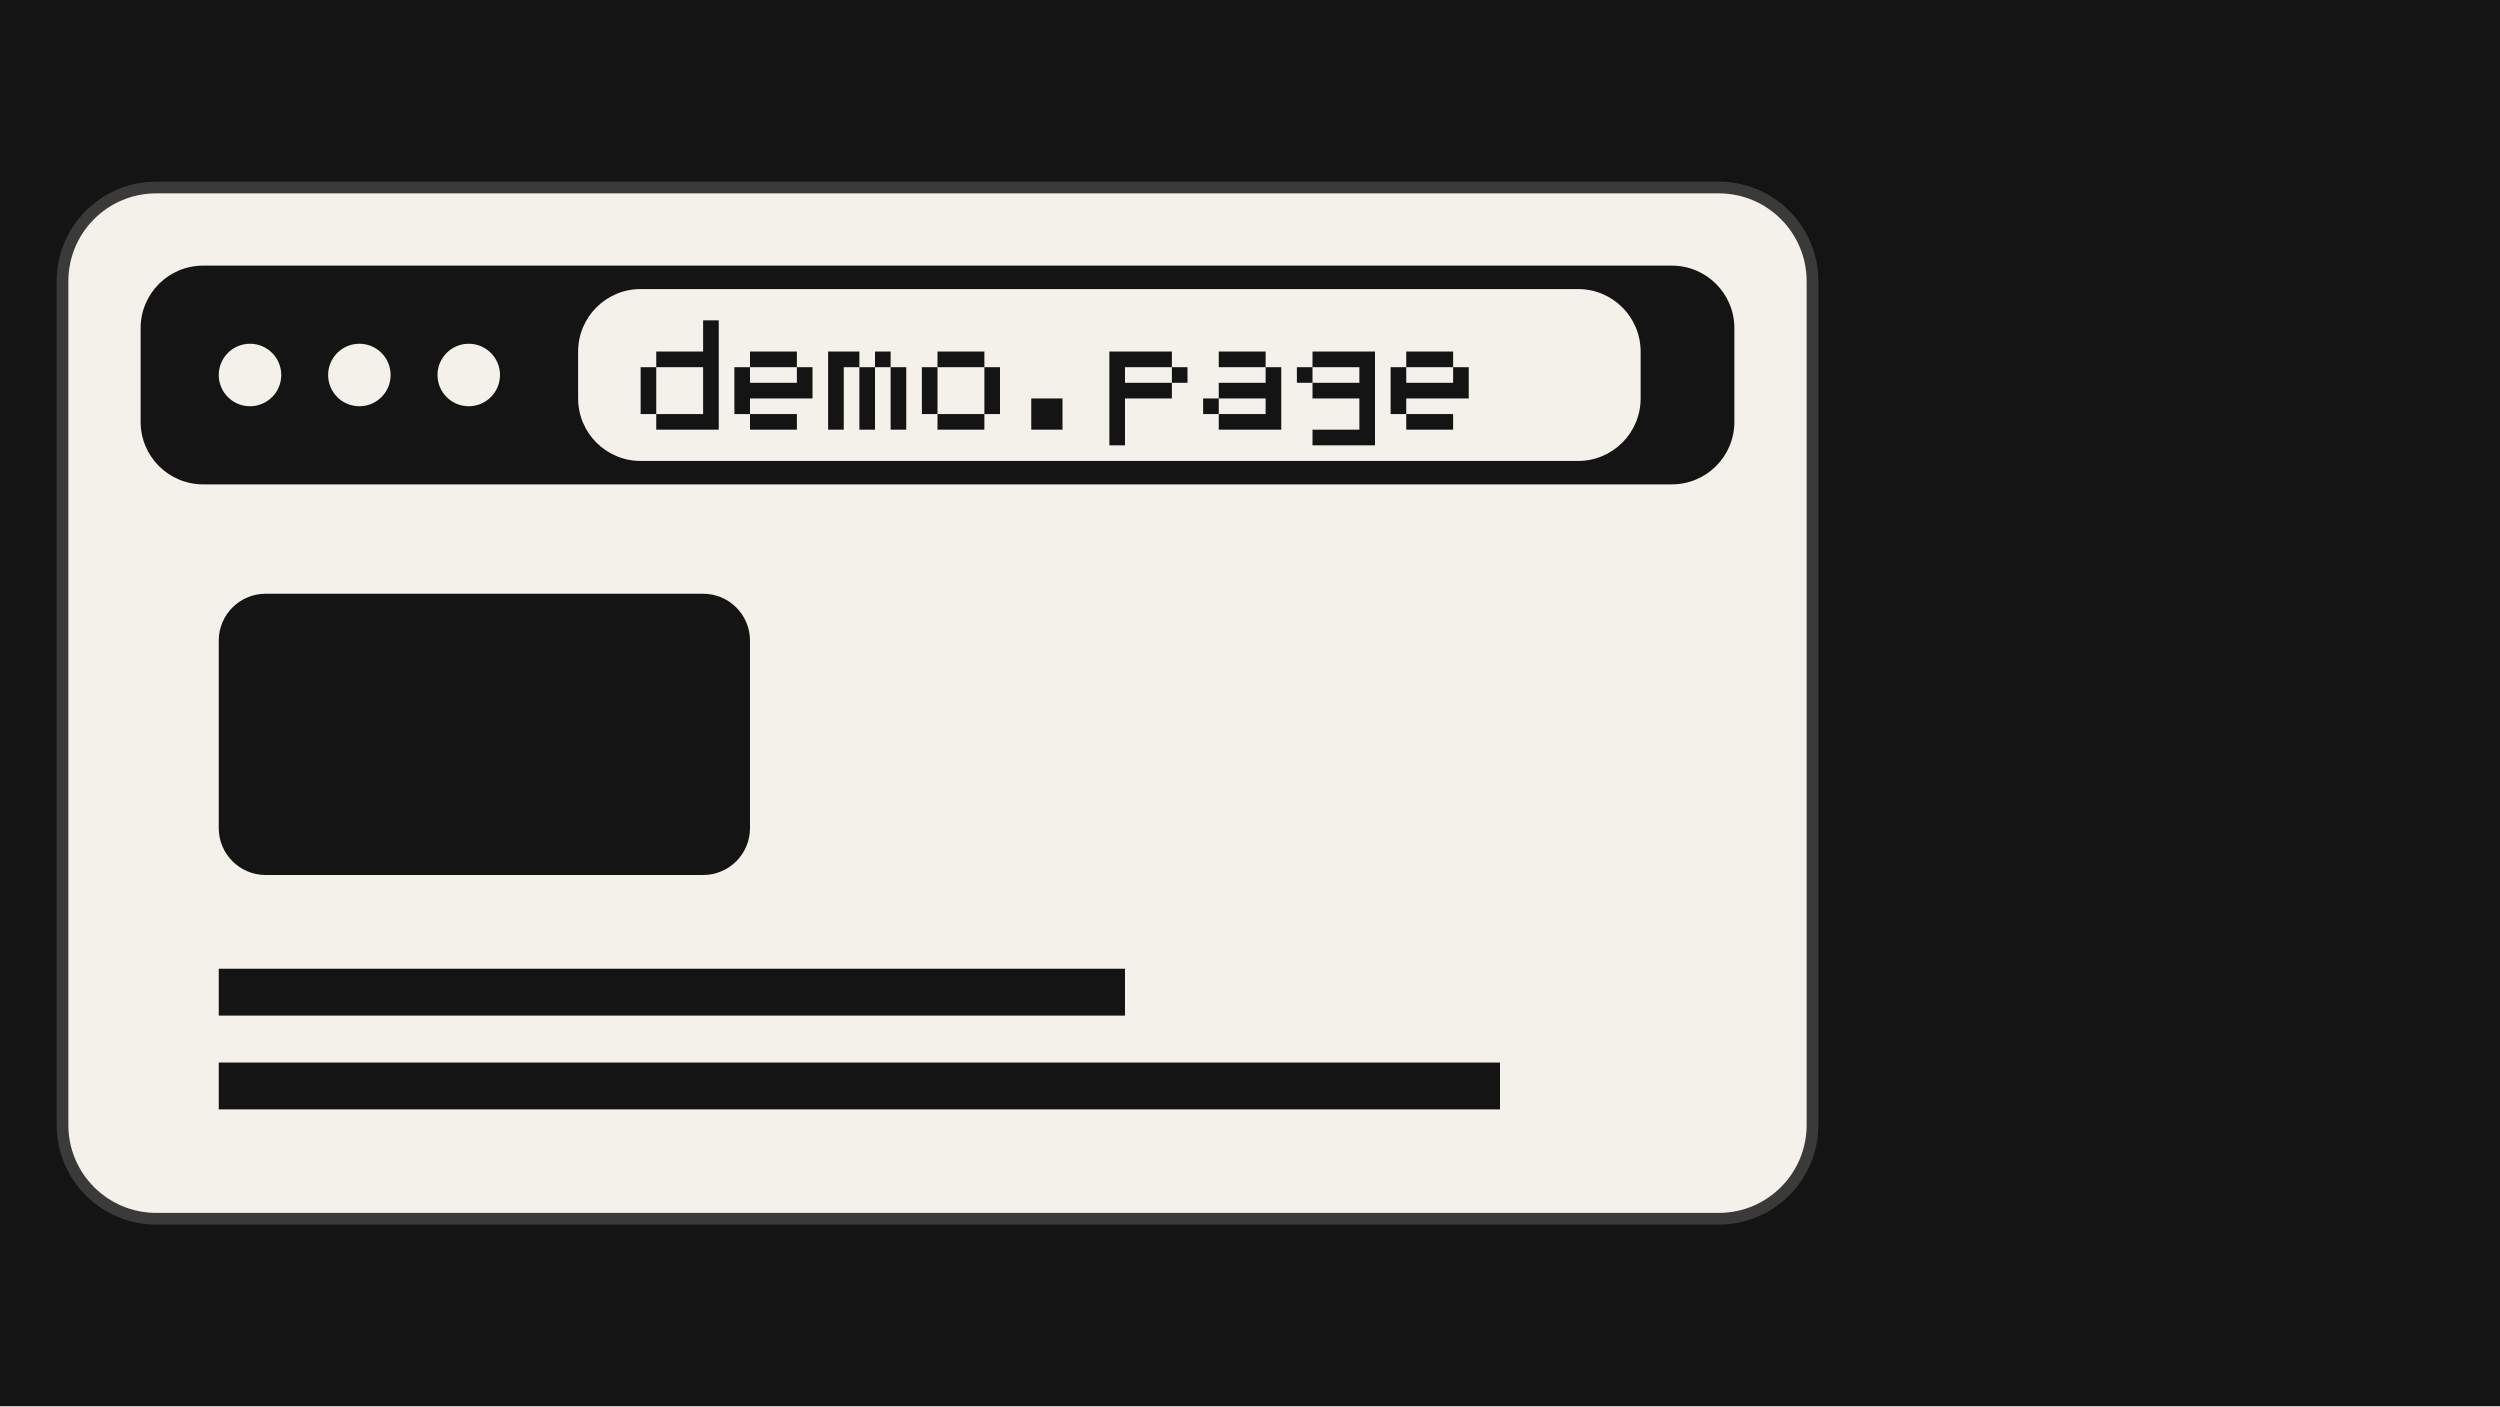
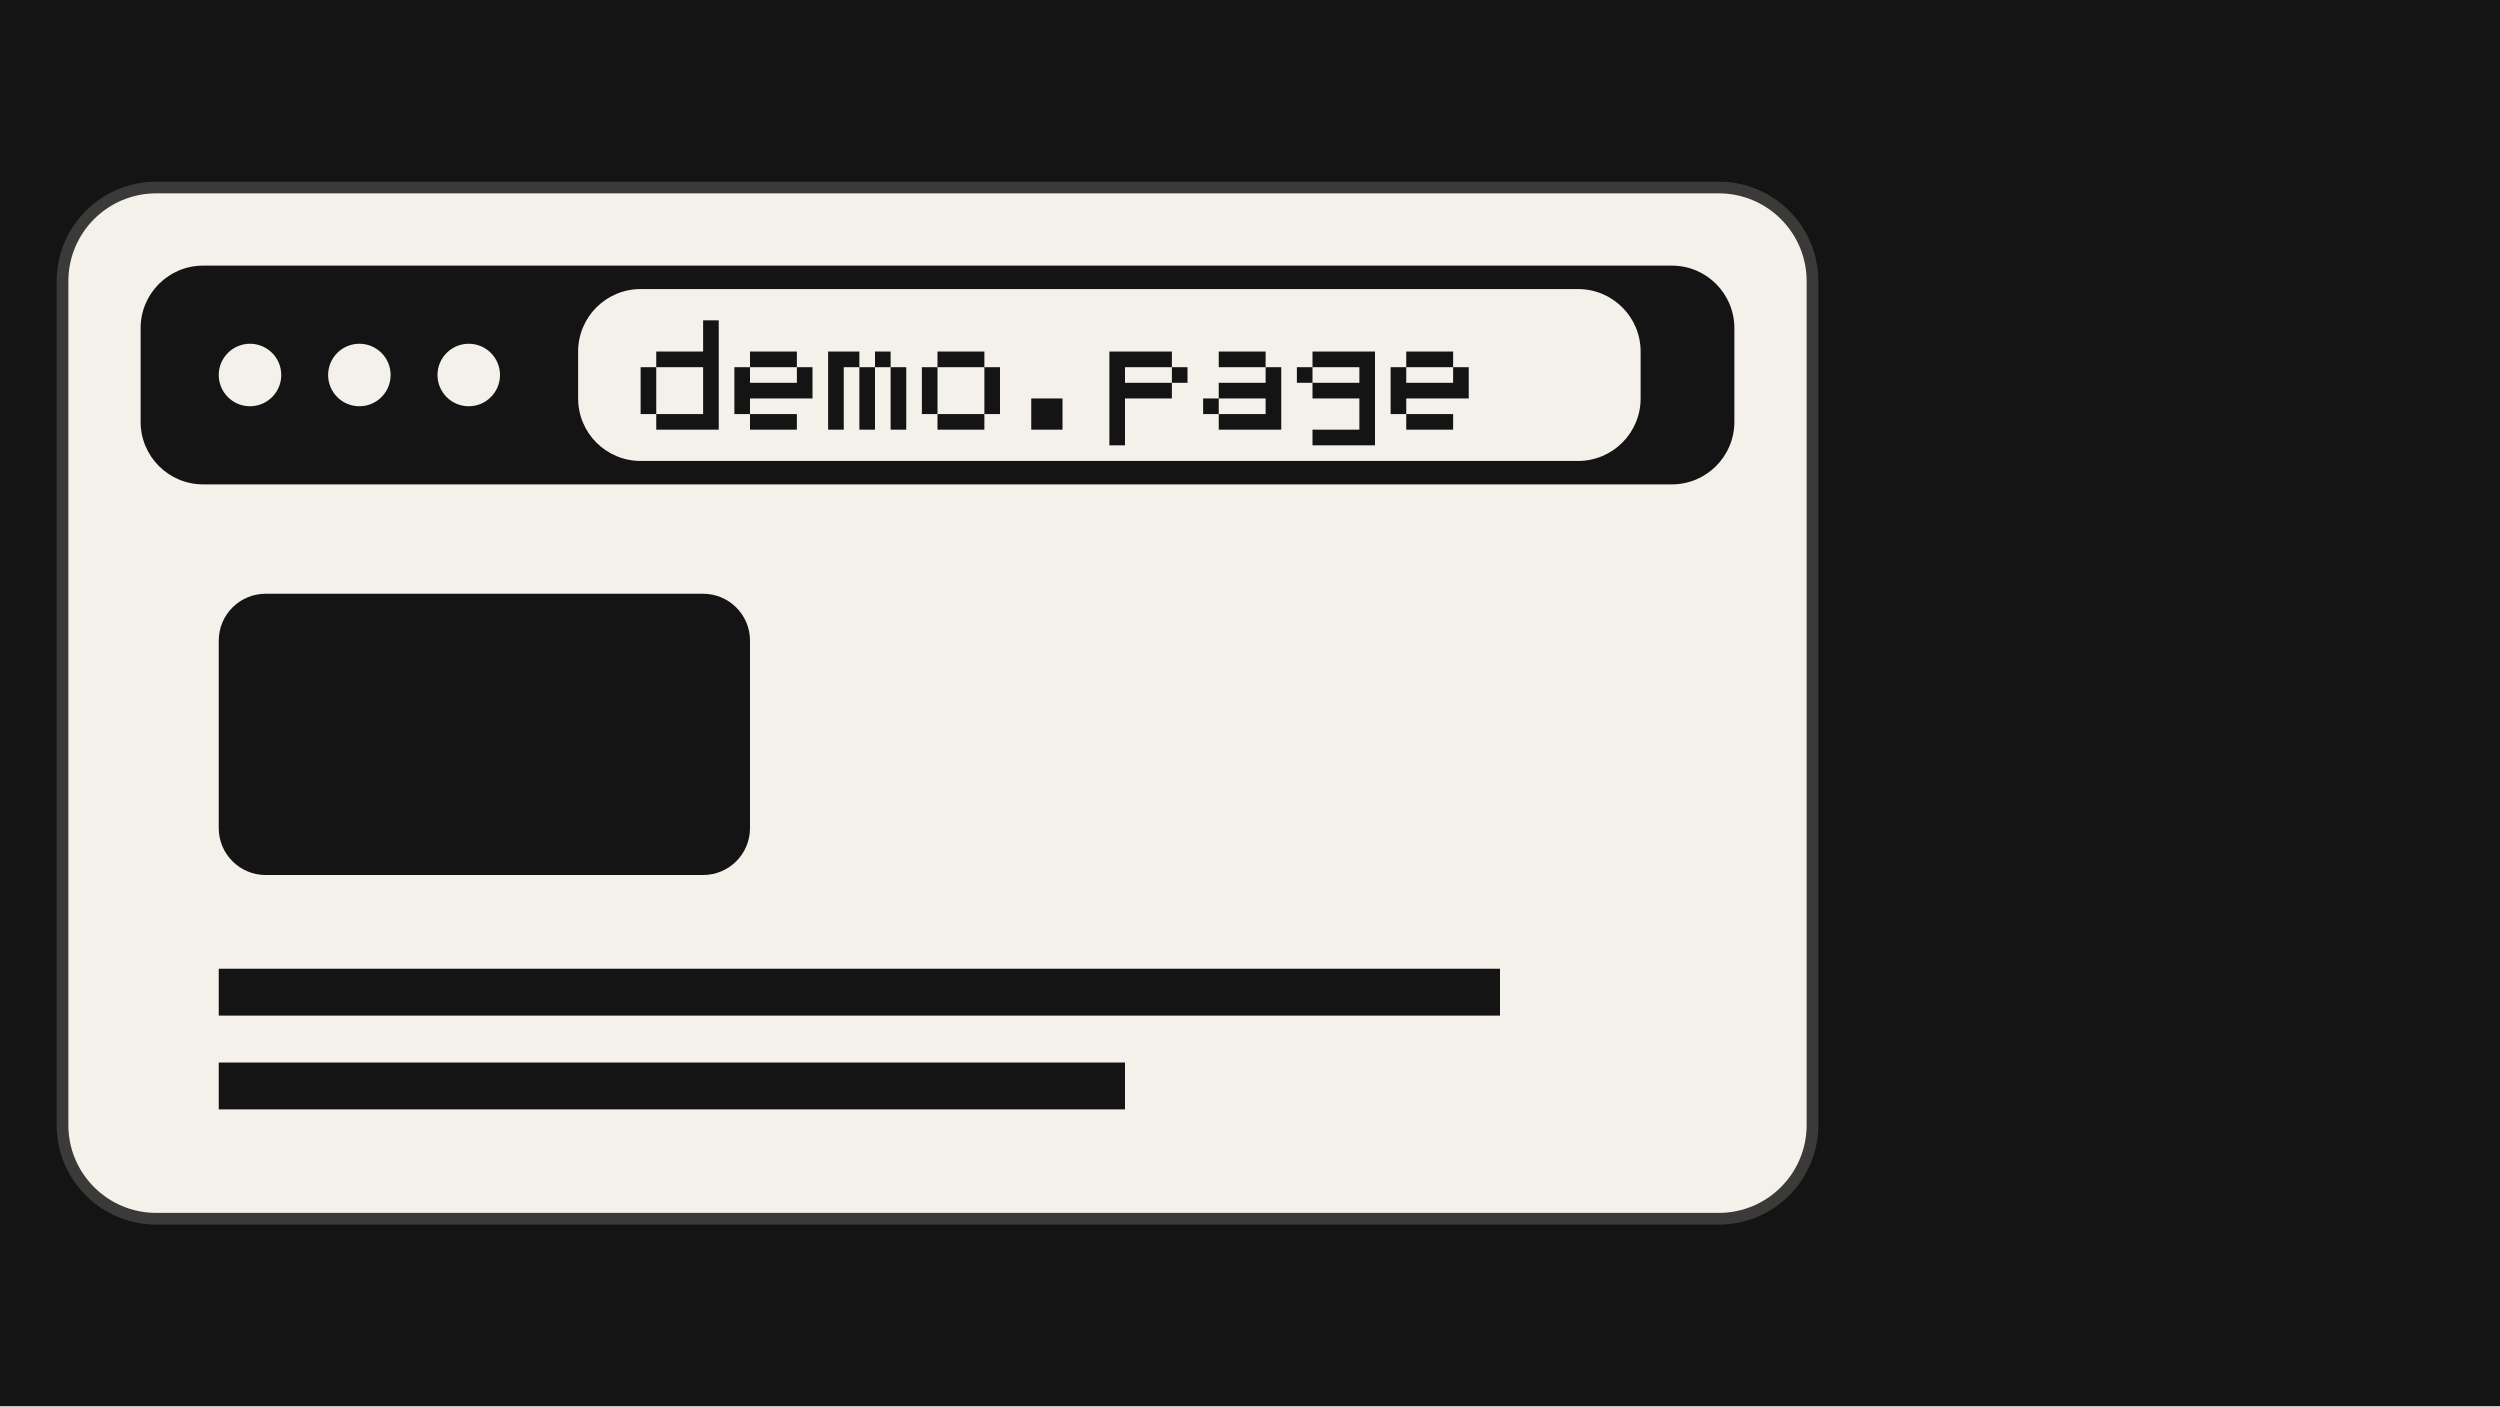
<svg xmlns="http://www.w3.org/2000/svg" width="320" height="180" viewBox="0 0 320 180">
  <g id="s-stage" fill="#141414">
    <path id="s-stage-shape" d="M 0 0 H 320 V 180 H 0 Z" />
  </g>
  <g id="s-mock-browser" fill="#f4f1ea" stroke="#3a3a38" stroke-width="1.5" transform="translate(-40 0)">
-     <animateTransform attributeName="transform" type="translate" begin="0s" end="0.767s" dur="0.767s" calcMode="spline" values="-40 0;0 0" keyTimes="0;1" keySplines="0.4 0 0.2 1" fill="freeze" />
+     <animateTransform attributeName="transform" type="translate" begin="0s" end="0.767s" dur="0.767s" calcMode="spline" values="-40 0;0 0" keyTimes="0;1" keySplines="0.4 0 0.4 1" fill="freeze" />
    <path id="s-mock-browser-shape" d="M 60 24 H 260 A 12 12 0 0 1 272 36 V 144 A 12 12 0 0 1 260 156 H 60 A 12 12 0 0 1 48 144 V 36 A 12 12 0 0 1 60 24 Z" />
-     <path id="s-mock-browser-ink" d="M 254 34 H 66 A 8 8 0 0 0 58 42 V 54 A 8 8 0 0 0 66 62 H 254 A 8 8 0 0 0 262 54 V 42 A 8 8 0 0 0 254 34 Z M 68 48 A 4 4 0 1 1 76 48 A 4 4 0 1 1 68 48 Z M 82 48 A 4 4 0 1 1 90 48 A 4 4 0 1 1 82 48 Z M 96 48 A 4 4 0 1 1 104 48 A 4 4 0 1 1 96 48 Z M 122 37 H 242 A 8 8 0 0 1 250 45 V 51 A 8 8 0 0 1 242 59 H 122 A 8 8 0 0 1 114 51 V 45 A 8 8 0 0 1 122 37 Z M 132 41 H 130 V 43 H 132 Z M 132 43 H 130 V 45 H 132 Z M 126 45 H 124 V 47 H 126 Z M 128 45 H 126 V 47 H 128 Z M 130 45 H 128 V 47 H 130 Z M 132 45 H 130 V 47 H 132 Z M 124 47 H 122 V 49 H 124 Z M 132 47 H 130 V 49 H 132 Z M 124 49 H 122 V 51 H 124 Z M 132 49 H 130 V 51 H 132 Z M 124 51 H 122 V 53 H 124 Z M 132 51 H 130 V 53 H 132 Z M 126 53 H 124 V 55 H 126 Z M 128 53 H 126 V 55 H 128 Z M 130 53 H 128 V 55 H 130 Z M 132 53 H 130 V 55 H 132 Z M 138 45 H 136 V 47 H 138 Z M 140 45 H 138 V 47 H 140 Z M 142 45 H 140 V 47 H 142 Z M 136 47 H 134 V 49 H 136 Z M 144 47 H 142 V 49 H 144 Z M 136 49 H 134 V 51 H 136 Z M 138 49 H 136 V 51 H 138 Z M 140 49 H 138 V 51 H 140 Z M 142 49 H 140 V 51 H 142 Z M 144 49 H 142 V 51 H 144 Z M 136 51 H 134 V 53 H 136 Z M 138 53 H 136 V 55 H 138 Z M 140 53 H 138 V 55 H 140 Z M 142 53 H 140 V 55 H 142 Z M 148 45 H 146 V 47 H 148 Z M 150 45 H 148 V 47 H 150 Z M 154 45 H 152 V 47 H 154 Z M 148 47 H 146 V 49 H 148 Z M 152 47 H 150 V 49 H 152 Z M 156 47 H 154 V 49 H 156 Z M 148 49 H 146 V 51 H 148 Z M 152 49 H 150 V 51 H 152 Z M 156 49 H 154 V 51 H 156 Z M 148 51 H 146 V 53 H 148 Z M 152 51 H 150 V 53 H 152 Z M 156 51 H 154 V 53 H 156 Z M 148 53 H 146 V 55 H 148 Z M 152 53 H 150 V 55 H 152 Z M 156 53 H 154 V 55 H 156 Z M 162 45 H 160 V 47 H 162 Z M 164 45 H 162 V 47 H 164 Z M 166 45 H 164 V 47 H 166 Z M 160 47 H 158 V 49 H 160 Z M 168 47 H 166 V 49 H 168 Z M 160 49 H 158 V 51 H 160 Z M 168 49 H 166 V 51 H 168 Z M 160 51 H 158 V 53 H 160 Z M 168 51 H 166 V 53 H 168 Z M 162 53 H 160 V 55 H 162 Z M 164 53 H 162 V 55 H 164 Z M 166 53 H 164 V 55 H 166 Z M 174 51 H 172 V 53 H 174 Z M 176 51 H 174 V 53 H 176 Z M 174 53 H 172 V 55 H 174 Z M 176 53 H 174 V 55 H 176 Z M 184 45 H 182 V 47 H 184 Z M 186 45 H 184 V 47 H 186 Z M 188 45 H 186 V 47 H 188 Z M 190 45 H 188 V 47 H 190 Z M 184 47 H 182 V 49 H 184 Z M 192 47 H 190 V 49 H 192 Z M 184 49 H 182 V 51 H 184 Z M 186 49 H 184 V 51 H 186 Z M 188 49 H 186 V 51 H 188 Z M 190 49 H 188 V 51 H 190 Z M 184 51 H 182 V 53 H 184 Z M 184 53 H 182 V 55 H 184 Z M 198 45 H 196 V 47 H 198 Z M 200 45 H 198 V 47 H 200 Z M 202 45 H 200 V 47 H 202 Z M 204 47 H 202 V 49 H 204 Z M 198 49 H 196 V 51 H 198 Z M 200 49 H 198 V 51 H 200 Z M 202 49 H 200 V 51 H 202 Z M 204 49 H 202 V 51 H 204 Z M 196 51 H 194 V 53 H 196 Z M 204 51 H 202 V 53 H 204 Z M 198 53 H 196 V 55 H 198 Z M 200 53 H 198 V 55 H 200 Z M 202 53 H 200 V 55 H 202 Z M 204 53 H 202 V 55 H 204 Z M 210 45 H 208 V 47 H 210 Z M 212 45 H 210 V 47 H 212 Z M 214 45 H 212 V 47 H 214 Z M 216 45 H 214 V 47 H 216 Z M 208 47 H 206 V 49 H 208 Z M 216 47 H 214 V 49 H 216 Z M 210 49 H 208 V 51 H 210 Z M 212 49 H 210 V 51 H 212 Z M 214 49 H 212 V 51 H 214 Z M 216 49 H 214 V 51 H 216 Z M 216 51 H 214 V 53 H 216 Z M 222 45 H 220 V 47 H 222 Z M 224 45 H 222 V 47 H 224 Z M 226 45 H 224 V 47 H 226 Z M 220 47 H 218 V 49 H 220 Z M 228 47 H 226 V 49 H 228 Z M 220 49 H 218 V 51 H 220 Z M 222 49 H 220 V 51 H 222 Z M 224 49 H 222 V 51 H 224 Z M 226 49 H 224 V 51 H 226 Z M 228 49 H 226 V 51 H 228 Z M 220 51 H 218 V 53 H 220 Z M 222 53 H 220 V 55 H 222 Z M 224 53 H 222 V 55 H 224 Z M 226 53 H 224 V 55 H 226 Z M 130 76 H 74 A 6 6 0 0 0 68 82 V 106 A 6 6 0 0 0 74 112 H 130 A 6 6 0 0 0 136 106 V 82 A 6 6 0 0 0 130 76 Z M 184 124 H 68 V 130 H 184 Z M 232 136 H 68 V 142 H 232 Z M 216 53 H 214 V 55 H 216 Z M 210 55 H 208 V 57 H 210 Z M 212 55 H 210 V 57 H 212 Z M 214 55 H 212 V 57 H 214 Z M 216 55 H 214 V 57 H 216 Z M 184 55 H 182 V 57 H 184 Z" fill="#141414" stroke="none" />
+     <path id="s-mock-browser-ink" d="M 254 34 H 66 A 8 8 0 0 0 58 42 V 54 A 8 8 0 0 0 66 62 H 254 A 8 8 0 0 0 262 54 V 42 A 8 8 0 0 0 254 34 Z M 68 48 A 4 4 0 1 1 76 48 A 4 4 0 1 1 68 48 Z M 82 48 A 4 4 0 1 1 90 48 A 4 4 0 1 1 82 48 Z M 96 48 A 4 4 0 1 1 104 48 A 4 4 0 1 1 96 48 Z M 122 37 H 242 A 8 8 0 0 1 250 45 V 51 A 8 8 0 0 1 242 59 H 122 A 8 8 0 0 1 114 51 V 45 A 8 8 0 0 1 122 37 Z M 132 41 H 130 V 43 H 132 Z M 132 43 H 130 V 45 H 132 Z M 126 45 H 124 V 47 H 126 Z M 128 45 H 126 V 47 H 128 Z M 130 45 H 128 V 47 H 130 Z M 132 45 H 130 V 47 H 132 Z M 124 47 H 122 V 49 H 124 Z M 132 47 H 130 V 49 H 132 Z M 124 49 H 122 V 51 H 124 Z M 132 49 H 130 V 51 H 132 Z M 124 51 H 122 V 53 H 124 Z M 132 51 H 130 V 53 H 132 Z M 126 53 H 124 V 55 H 126 Z M 128 53 H 126 V 55 H 128 Z M 130 53 H 128 V 55 H 130 Z M 132 53 H 130 V 55 H 132 Z M 138 45 H 136 V 47 H 138 Z M 140 45 H 138 V 47 H 140 Z M 142 45 H 140 V 47 H 142 Z M 136 47 H 134 V 49 H 136 Z M 144 47 H 142 V 49 H 144 Z M 136 49 H 134 V 51 H 136 Z M 138 49 H 136 V 51 H 138 Z M 140 49 H 138 V 51 H 140 Z M 142 49 H 140 V 51 H 142 Z M 144 49 H 142 V 51 H 144 Z M 136 51 H 134 V 53 H 136 Z M 138 53 H 136 V 55 H 138 Z M 140 53 H 138 V 55 H 140 Z M 142 53 H 140 V 55 H 142 Z M 148 45 H 146 V 47 H 148 Z M 150 45 H 148 V 47 H 150 Z M 154 45 H 152 V 47 H 154 Z M 148 47 H 146 V 49 H 148 Z M 152 47 H 150 V 49 H 152 Z M 156 47 H 154 V 49 H 156 Z M 148 49 H 146 V 51 H 148 Z M 152 49 H 150 V 51 H 152 Z M 156 49 H 154 V 51 H 156 Z M 148 51 H 146 V 53 H 148 Z M 152 51 H 150 V 53 H 152 Z M 156 51 H 154 V 53 H 156 Z M 148 53 H 146 V 55 H 148 Z M 152 53 H 150 V 55 H 152 Z M 156 53 H 154 V 55 H 156 Z M 162 45 H 160 V 47 H 162 Z M 164 45 H 162 V 47 H 164 Z M 166 45 H 164 V 47 H 166 Z M 160 47 H 158 V 49 H 160 Z M 168 47 H 166 V 49 H 168 Z M 160 49 H 158 V 51 H 160 Z M 168 49 H 166 V 51 H 168 Z M 160 51 H 158 V 53 H 160 Z M 168 51 H 166 V 53 H 168 Z M 162 53 H 160 V 55 H 162 Z M 164 53 H 162 V 55 H 164 Z M 166 53 H 164 V 55 H 166 Z M 174 51 H 172 V 53 H 174 Z M 176 51 H 174 V 53 H 176 Z M 174 53 H 172 V 55 H 174 Z M 176 53 H 174 V 55 H 176 Z M 184 45 H 182 V 47 H 184 Z M 186 45 H 184 V 47 H 186 Z M 188 45 H 186 V 47 H 188 Z M 190 45 H 188 V 47 H 190 Z M 184 47 H 182 V 49 H 184 Z M 192 47 H 190 V 49 H 192 Z M 184 49 H 182 V 51 H 184 Z M 186 49 H 184 V 51 H 186 Z M 188 49 H 186 V 51 H 188 Z M 190 49 H 188 V 51 H 190 Z M 184 51 H 182 V 53 H 184 Z M 184 53 H 182 V 55 H 184 Z M 198 45 H 196 V 47 H 198 Z M 200 45 H 198 V 47 H 200 Z M 202 45 H 200 V 47 H 202 Z M 204 47 H 202 V 49 H 204 Z M 198 49 H 196 V 51 H 198 Z M 200 49 H 198 V 51 H 200 Z M 202 49 H 200 V 51 H 202 Z M 204 49 H 202 V 51 H 204 Z M 196 51 H 194 V 53 H 196 Z M 204 51 H 202 V 53 H 204 Z M 198 53 H 196 V 55 H 198 Z M 200 53 H 198 V 55 H 200 Z M 202 53 H 200 V 55 H 202 Z M 204 53 H 202 V 55 H 204 Z M 210 45 H 208 V 47 H 210 Z M 212 45 H 210 V 47 H 212 Z M 214 45 H 212 V 47 H 214 Z M 216 45 H 214 V 47 H 216 Z M 208 47 H 206 V 49 H 208 Z M 216 47 H 214 V 49 H 216 Z M 210 49 H 208 V 51 H 210 Z M 212 49 H 210 V 51 H 212 Z M 214 49 H 212 V 51 H 214 Z M 216 49 H 214 V 51 H 216 Z M 216 51 H 214 V 53 H 216 Z M 222 45 H 220 V 47 H 222 Z M 224 45 H 222 V 47 H 224 Z M 226 45 H 224 V 47 H 226 Z M 220 47 H 218 V 49 H 220 Z M 228 47 H 226 V 49 H 228 Z M 220 49 H 218 V 51 H 220 Z M 222 49 H 220 V 51 H 222 Z M 224 49 H 222 V 51 H 224 Z M 226 49 H 224 V 51 H 226 Z M 228 49 H 226 V 51 H 228 Z M 220 51 H 218 V 53 H 220 Z M 222 53 H 220 V 55 H 222 Z M 224 53 H 222 V 55 H 224 Z M 226 53 H 224 V 55 H 226 Z M 130 76 H 74 A 6 6 0 0 0 68 82 V 106 A 6 6 0 0 0 74 112 H 130 A 6 6 0 0 0 136 106 V 82 A 6 6 0 0 0 130 76 Z M 232 124 H 68 V 130 H 232 Z M 184 136 H 68 V 142 H 184 Z M 216 53 H 214 V 55 H 216 Z M 210 55 H 208 V 57 H 210 Z M 212 55 H 210 V 57 H 212 Z M 214 55 H 212 V 57 H 214 Z M 216 55 H 214 V 57 H 216 Z M 184 55 H 182 V 57 H 184 Z" fill="#141414" stroke="none" />
  </g>
</svg>
